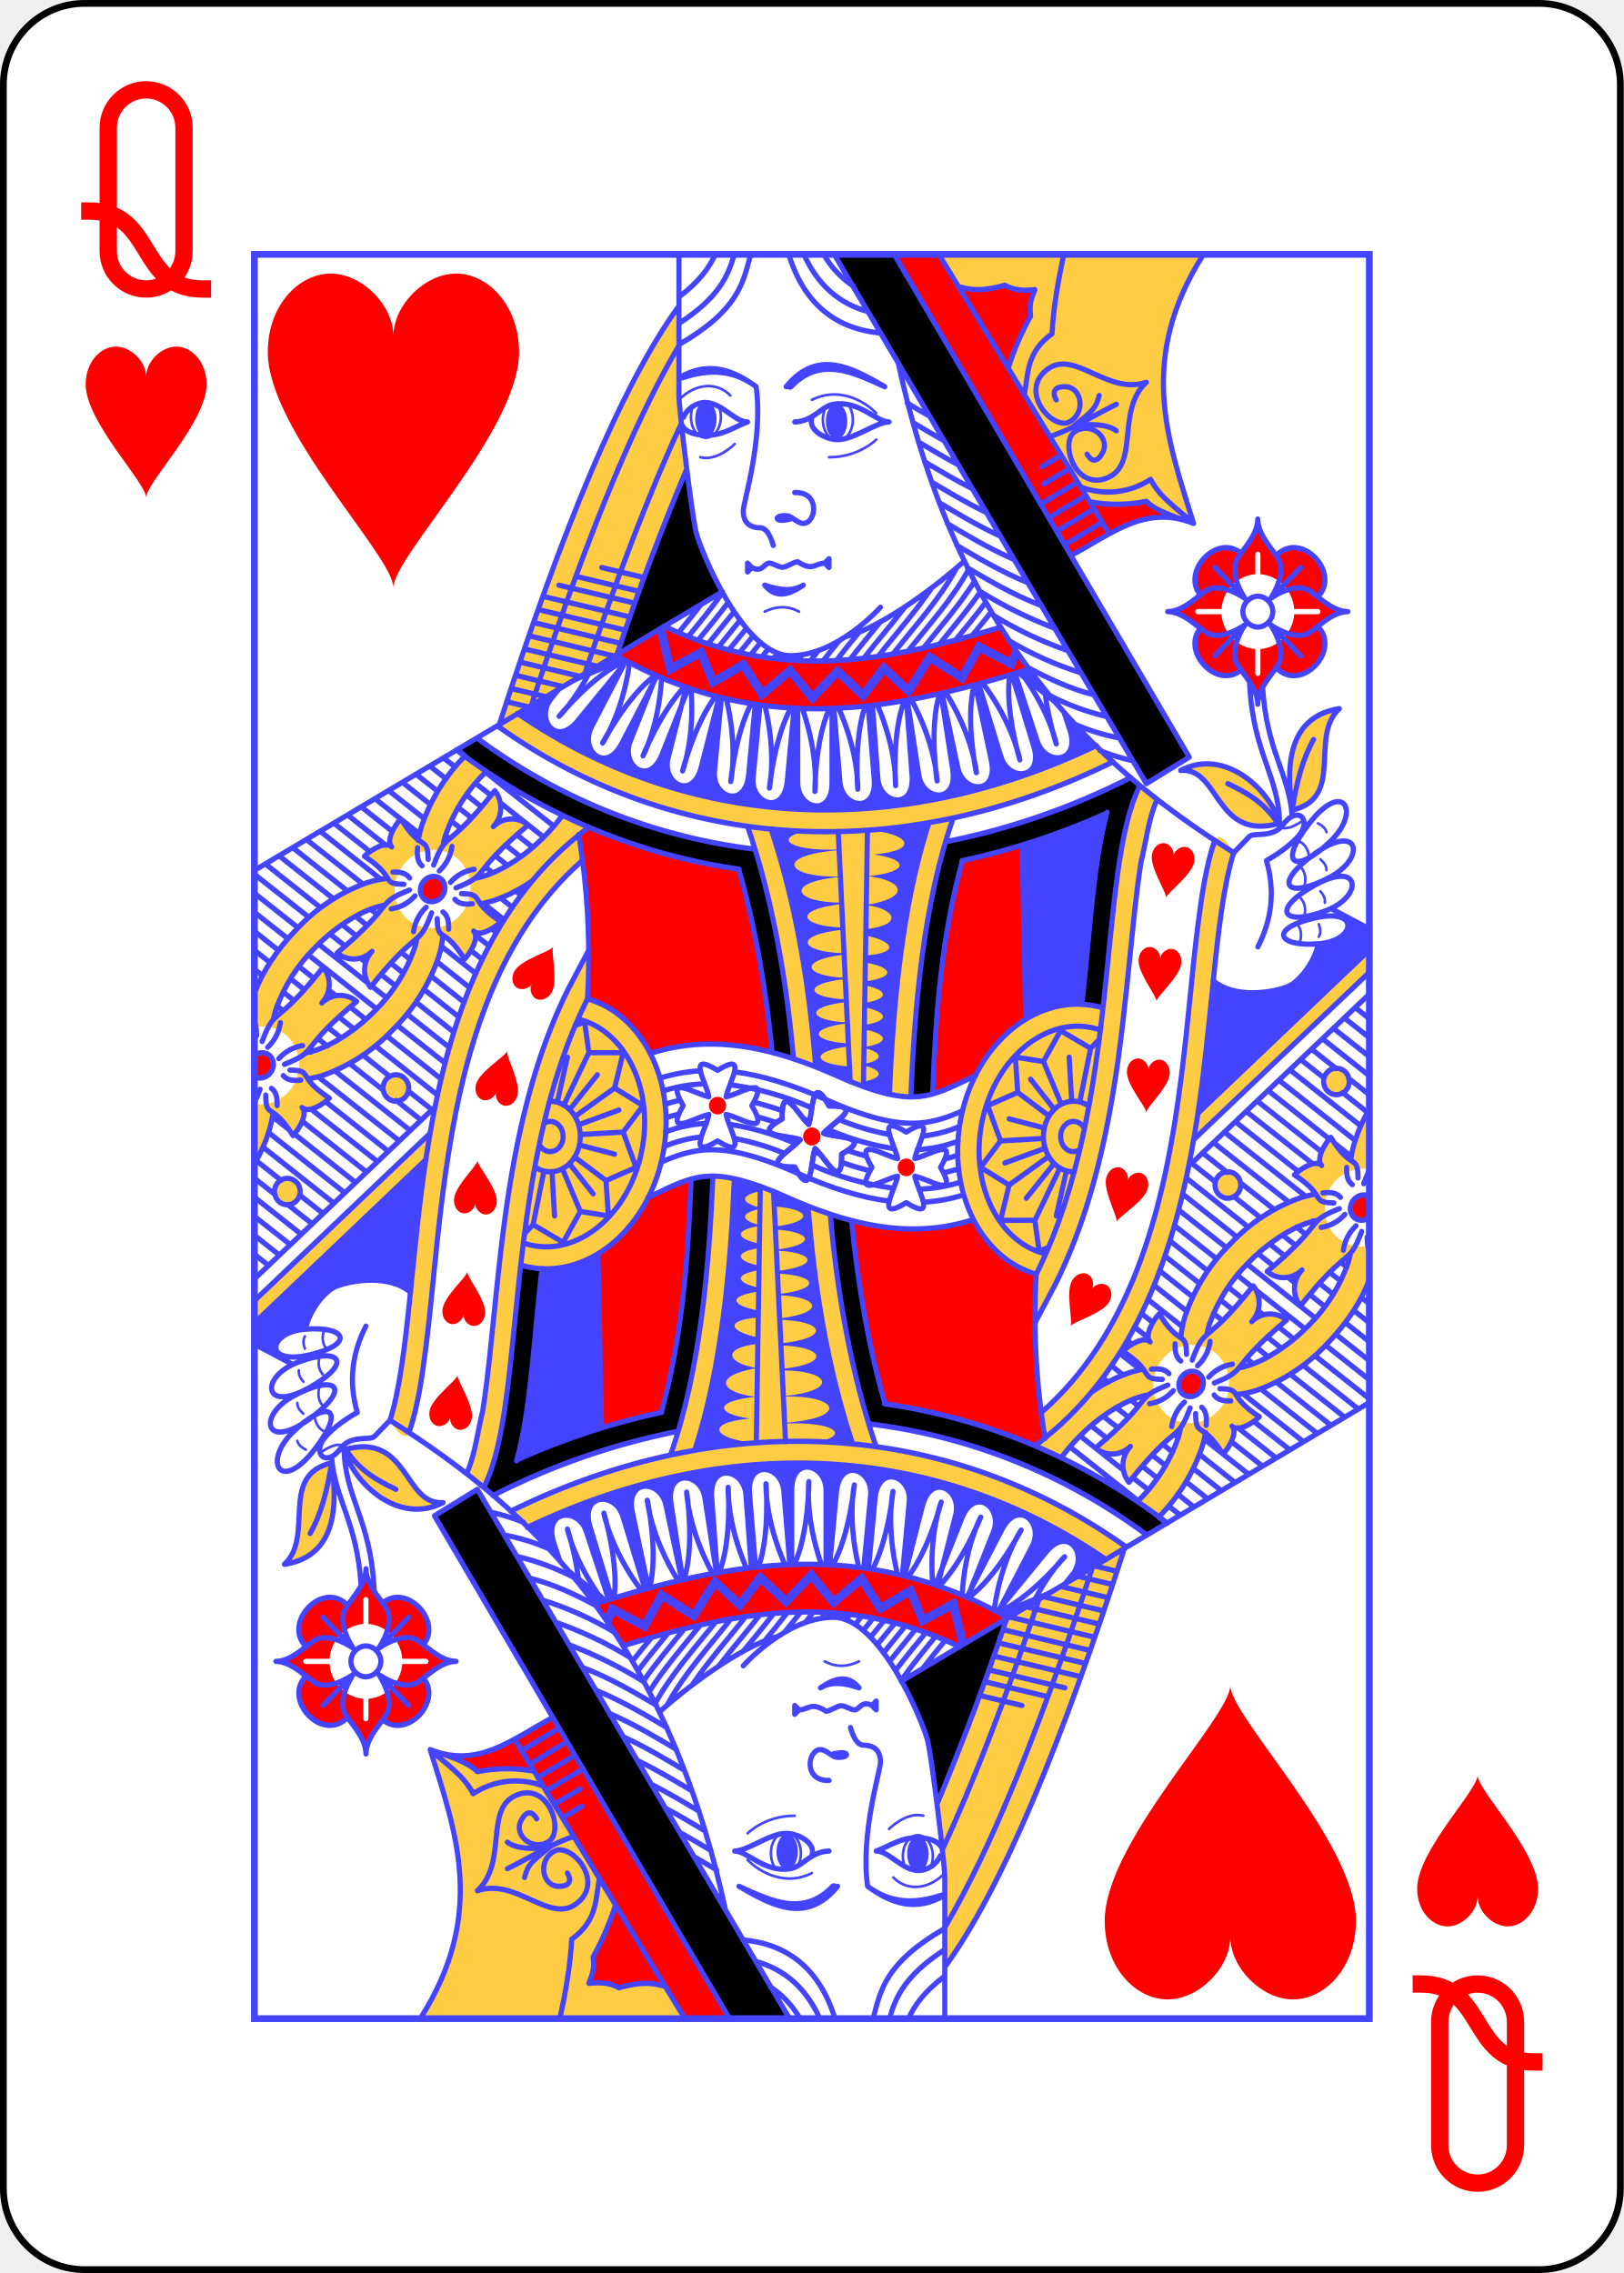
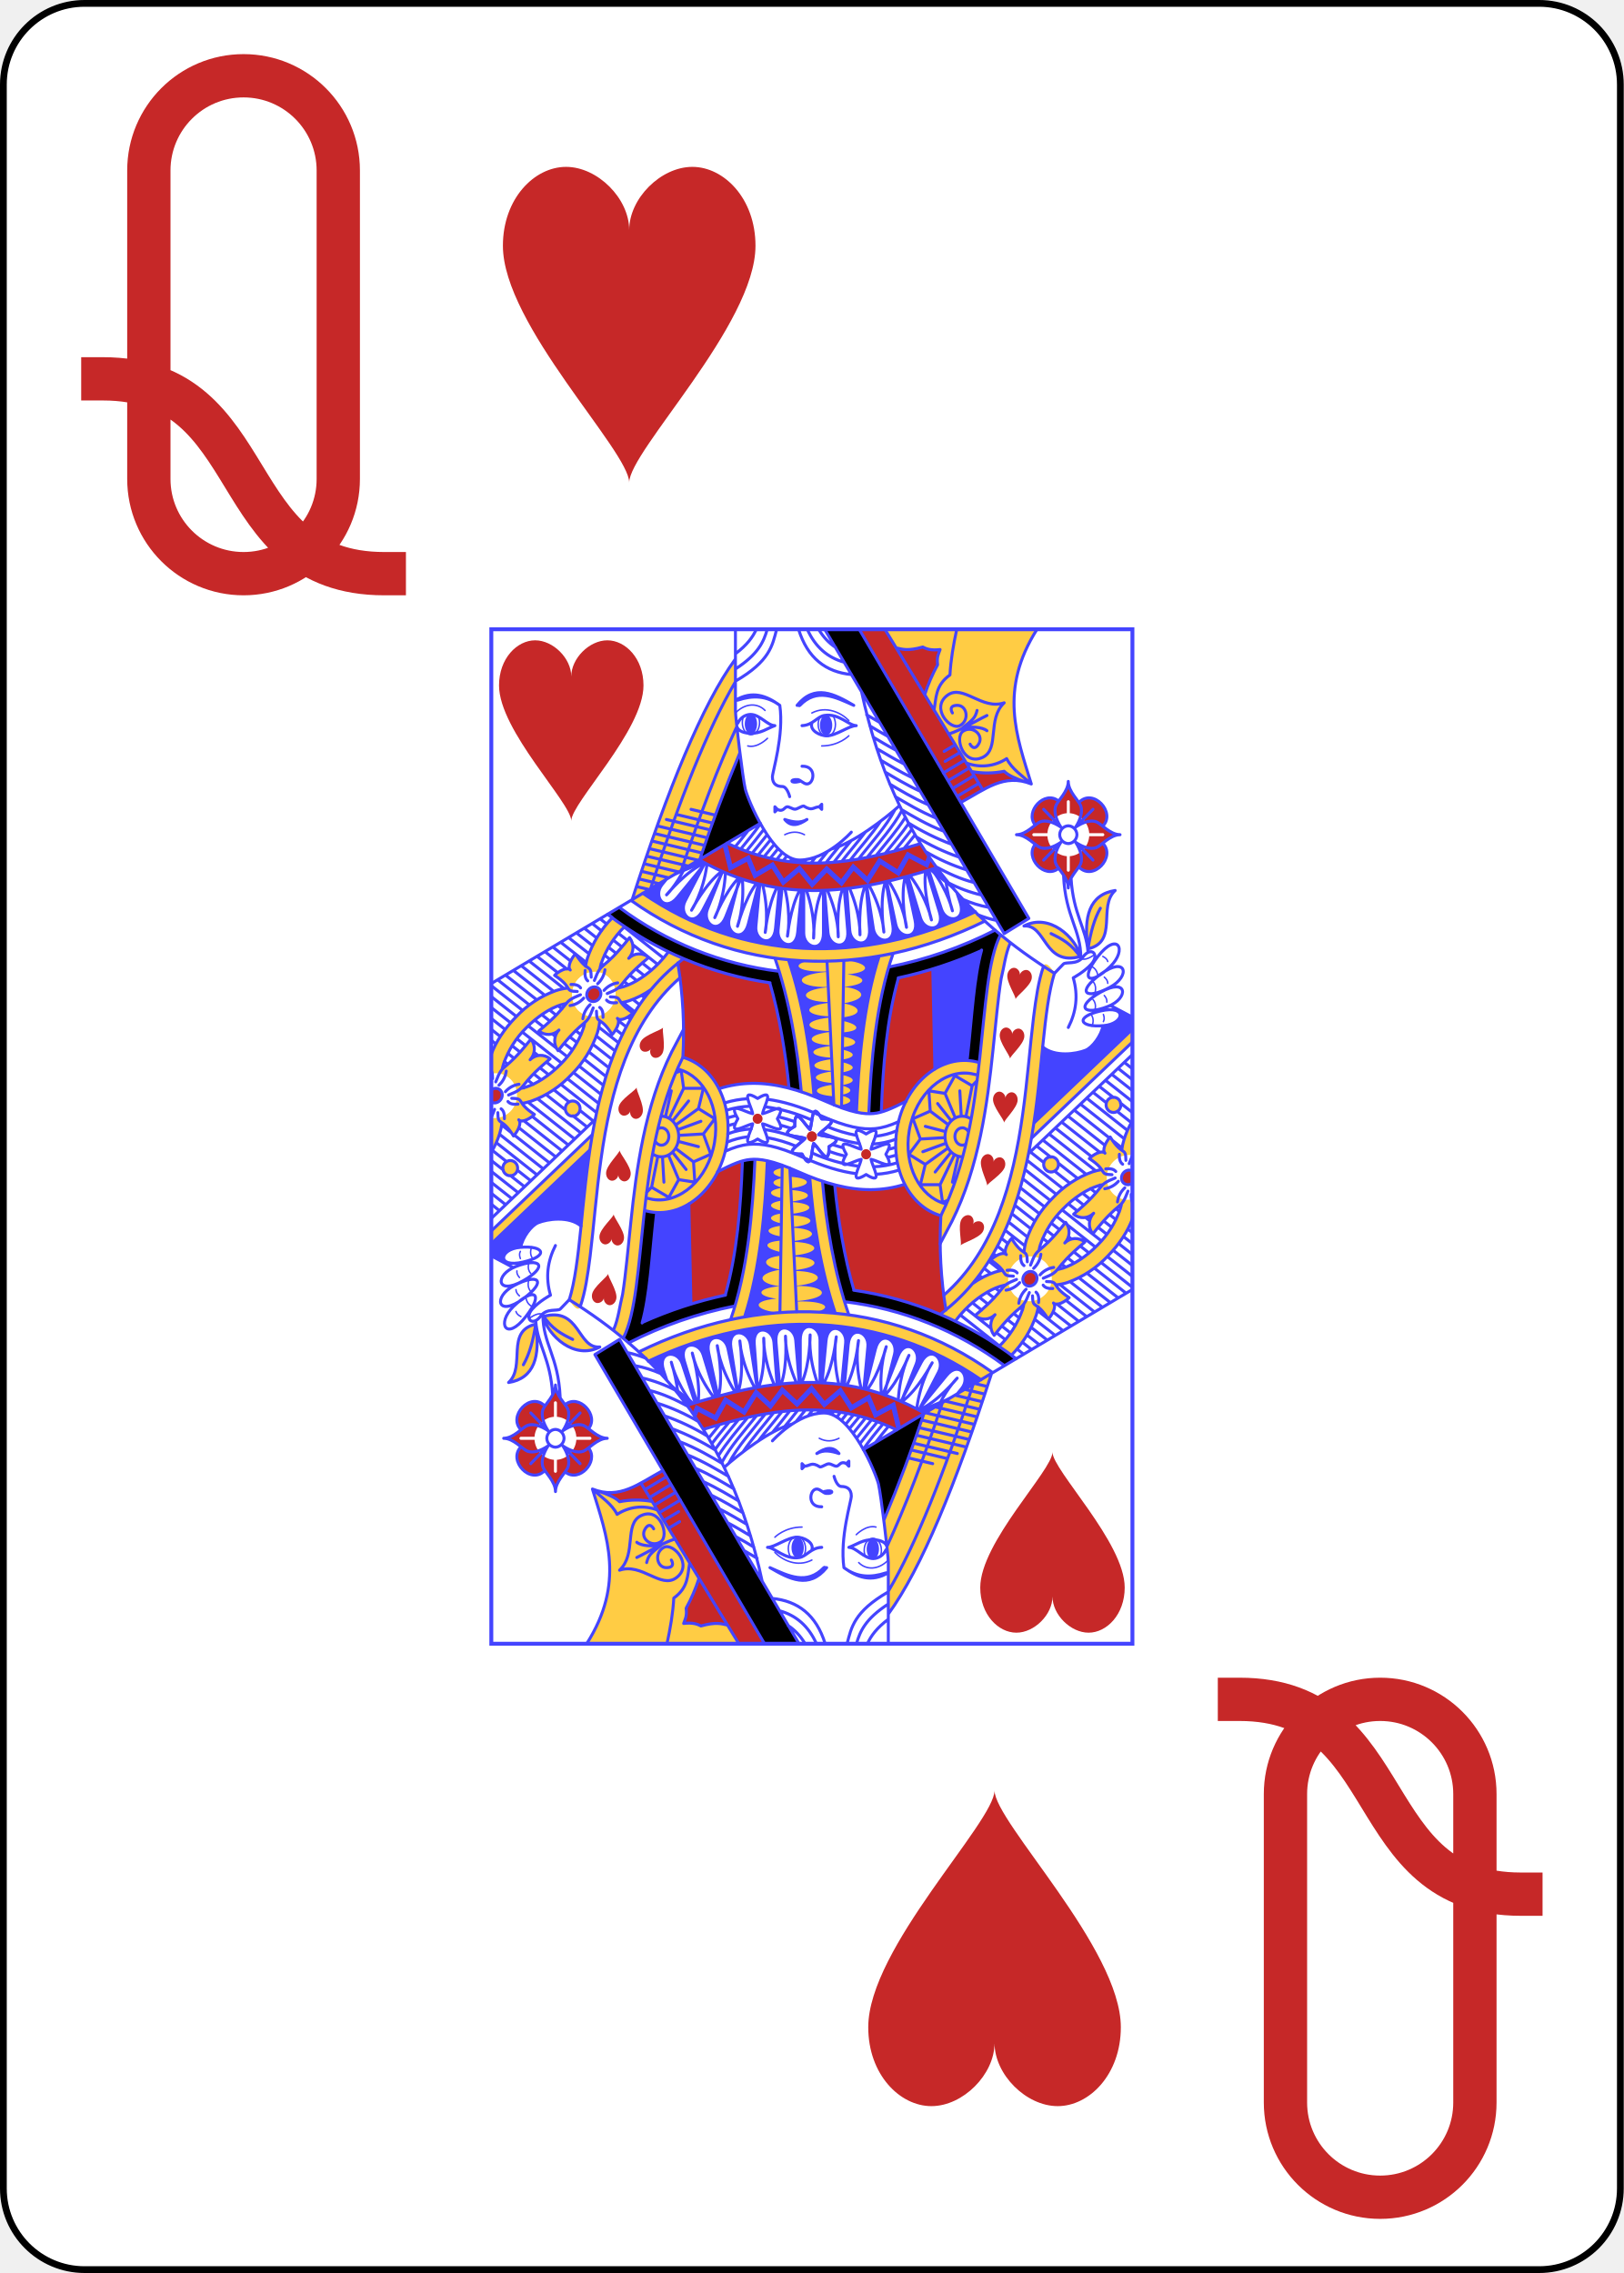
<svg xmlns="http://www.w3.org/2000/svg" xmlns:xlink="http://www.w3.org/1999/xlink" width="240" height="336" class="card" preserveAspectRatio="none" viewBox="-120 -168 240 336">
  <defs>
    <path id="i" d="M-82.4-130.4H82.4v260.8H-82.4z" />
  </defs>
  <symbol id="h" preserveAspectRatio="xMinYMid" viewBox="-500 -500 1000 1000">
-     <path fill="none" stroke="red" stroke-linecap="square" stroke-miterlimit="1.5" stroke-width="80" d="M-260 100c300 0 220 360 520 360M-175 0v-285a175 175 0 0 1 350 0v570a175 175 0 0 1-350 0Z" />
+     <path fill="none" stroke="#c62828" stroke-linecap="square" stroke-miterlimit="1.5" stroke-width="80" d="M-260 100c300 0 220 360 520 360M-175 0v-285a175 175 0 0 1 350 0v570a175 175 0 0 1-350 0Z" />
  </symbol>
  <symbol id="a" preserveAspectRatio="xMinYMid" viewBox="-600 -600 1200 1200">
-     <path fill="red" d="M0-300c0-100 100-200 200-200s200 100 200 250C400 0 0 400 0 500 0 400-400 0-400-250c0-150 100-250 200-250S0-400 0-300" />
+     <path fill="#c62828" d="M0-300c0-100 100-200 200-200s200 100 200 250C400 0 0 400 0 500 0 400-400 0-400-250c0-150 100-250 200-250S0-400 0-300" />
  </symbol>
  <symbol id="b" preserveAspectRatio="none" viewBox="0 0 1300 2000">
    <path fill="#FC4" d="m798.1 0 198 317c30.5-16.1 60.7-26.9 98.9-12-29.8-93.7-66.3-185.7 11.7-305ZM495 59c-67 89-137.2 256.3-209.2 473.6l15.6-9-18 10.9a666 666 0 0 0 291.5 113.7c29.4 82.5 45.9 177.7 53.1 263.5a545 545 0 0 1 51.5 19.5c42.5 18.4 67.7 23.5 85.8 23.8 4.5-101.7 14.7-219.6 49.4-315.8h-2.1a819 819 0 0 0 188.6-64l-19.5-18.5C751 664.3 506.4 653.8 307 520.4l116.4-67.3A2623 2623 0 0 1 504 243.9c-4.6-36.9-9-75.9-9-83.9Zm770 456c-52.3 8-64.7 51.6-55 115 62-13.8 19.4-83.2 55-115M245.5 568.7a207 207 0 0 0-50.7 79.8q-2.5 8-3.9 15.5a95 95 0 0 1-20.2-24.1c-7 7-17.6 24.7-10.6 31.8-7-7.1-24.7 3.5-31.8 10.6 19 12 23.7 19.8 27 24.9q-12 1.3-24.5 5.2A208 208 0 0 0 49.3 765c-23 23-39.8 48.2-49.3 72.6v38.6a43 43 0 0 1 39.7 11.5 44.7 44.7 0 0 1-.9 62.7A46 46 0 0 1 0 963.2v67.8q11.1-18.5 16.8-36.6 3.2-10 5-20.7c5.1 2.8 12.5 8.4 23.2 25.3 7-7.1 17.7-24.8 10.6-31.9 7 7.1 24.7-3.5 31.8-10.6a78 78 0 0 1-24.8-21.8 114 114 0 0 0 18.2-4.3 208 208 0 0 0 81.6-52.4 208 208 0 0 0 52.4-81.6 112 112 0 0 0 5-24.5c4.8 3 12.7 7.3 25.2 27 7-7 17.7-24.7 10.6-31.8 7 7.1 24.7-3.5 31.8-10.6a87 87 0 0 1-24-20.3q7.7-1.2 15.4-3.7 22.6-7.3 45.4-22.5C168.8 891.2 199.8 1192.7 158 1322.2c0 0 17.1 27.8 22.3 13.2 10-28.3 15.2-62 20-99.7 7.4-57.2 12.3-123.8 22.3-192.2 19.1-132.1 56.7-268.7 159.9-356.4l-3.8-29.2 11-8.6-30.4-13.6a220 220 0 0 1-20.1 23.1c-23 23-48.8 38.8-70.3 45.6-3.5 1-6.8 2-9.8 2 9.7-9.2 12.9-21 60.1-59.5a30.5 30.5 0 0 0-40.6 1.8 30.5 30.5 0 0 0 1.7-40.7c-39.7 48.8-51 50.6-59.9 61.5q.4-4.8 2.5-11.2a184 184 0 0 1 47.5-72.1zm866 8.8a67 67 0 0 0-31.5 7.5c46-3.6 39.7 80.6 115 60-8.1-29.8-43.3-67-83.6-67.5m-79.6 25.9c-25.5 50-30.1 144.1-42.5 250.3h-2a108 108 0 0 0-10.5-2.3c-70.3-11.5-139.2 48-154 132.8-14.1 80.1 25.1 154.1 88.8 171.6l.2-.3-2 56 24.3-44.6c54.8-107.1 71.6-230.6 83-336.7 5.8-53 10.1-101.8 16.6-141.4 5.9-22.7 8.5-47.9 17.9-69zm-822 71.8c10.7 0 21.4 4 29.8 12.4a44.7 44.7 0 0 1-.9 62.7 44.7 44.7 0 0 1-62.8 1 44.7 44.7 0 0 1 1-62.8 46 46 0 0 1 32.9-13.3M151.6 738c-7.2 8.6-16.3 22.2-55.1 53.9a30.5 30.5 0 0 0 40.7-1.8 30.5 30.5 0 0 0-1.8 40.7c31.7-39 45.3-48 54-55.1q-.9 5.3-2.7 10.9a184 184 0 0 1-45.5 70.2c-23 23-48.8 38.8-70.3 45.5q-5.1 1.8-9.9 2.2c8.4-8.8 13.9-21.4 58.2-57.6a30.5 30.5 0 0 0-40.6 1.8 30.5 30.5 0 0 0 1.7-40.7c-37.6 46.2-49.7 50.3-58.2 59.5q1-5.1 2.8-11.2a184 184 0 0 1 45.6-70.2c23-23 48.7-38.8 70.2-45.6q5.7-1.8 10.9-2.5M1300 788.5l-199 184.3-5 30 204-189ZM165 930a15 15 0 0 0-15 15 15 15 0 0 0 15 15 15 15 0 0 0 15-15 15 15 0 0 0-15-15M38.4 1047.4a15 15 0 0 0-15 15 15 15 0 0 0 15 15 15 15 0 0 0 15-15 15 15 0 0 0-15-15" />
  </symbol>
  <symbol id="c" preserveAspectRatio="none" viewBox="0 0 1300 2000">
-     <path fill="red" d="m746 0 206.1 341.3c15.3-7.9 29.4-16.5 44-24.3L798 0Zm129 35c-31 8.3-41.5 4.4-54 1.7l58 92c7-19.4 14.2-38.9 26-58.7-2.1-16.5 2.3-21.8 5-30-17.3 2-27.1-.8-35-5m165 245a180 180 0 0 1-66 .5l23.2 36c26.2-13.8 51.9-23.2 82.6-16.4-15.2-5.7-30.9-11.2-39.8-20.1m130 20c0 14.5-11.3 28-19.6 38.2-28.5-21.3-68.6 21-47.7 47.4-9.8 8.2-23.3 19.4-37.7 19.4 14.3 0 27.7 11 38 18.7-22.6 26 19.2 70.6 47.5 47.3 7.4 10 19.5 24 19.5 39 0-16.2 14.1-31.2 21.5-41.6 29 29.7 76.2-20.1 48.3-46.7 9.8-7.5 22.2-16.7 35.2-16.7-12.8 0-25-8.9-34.8-16.6 27.4-26.8-19.7-76.4-48.9-47.1-7.6-10.6-21.3-25.4-21.3-41.3m0 37a3 3 0 0 1 3 3v22.6a43 43 0 0 1 39.4 39.4h27.6a3 3 0 1 1 0 6h-27.6a43 43 0 0 1-39.4 39.4V475a3 3 0 1 1-6 0v-27.6a43 43 0 0 1-39.4-39.4H1100a3 3 0 1 1 0-6h27.6a43 43 0 0 1 39.4-39.4V340a3 3 0 0 1 3-3m-692.2 84.5-56.7 33c169.1 93.3 326.4 62.8 482 15.5a716 716 0 0 1-32.5-46.6l-.4-.8c-135 40-257.9 61.8-392.4-1.1m-87.2 228.1-12.5 8.1A825 825 0 0 1 388.4 844c31.3 8.7 56.6 31 73.1 61.4 15.6-4.1 31.8-7.6 49.3-9.2q9.5-.8 19.1-1 35.2-.2 73.8 9.6c-6.7-67-19.7-143.3-38.7-207.4a736 736 0 0 1-174.4-47.7m504.8 20.2-70.2 17.4c-24 84.3-30.9 172.4-34.7 263.6 13-2.4 28.4-9.2 50.6-20.2v-.6c14.3-27.1 34.6-49 58.2-63zM208.7 705a13.8 15 45 0 0-10.6 4.7 13.8 15 45 0 0-.8 20.3 13.8 15 45 0 0 20.3-.9 13.8 15 45 0 0 .9-20.3 13.8 15 45 0 0-9.8-3.8m1047 36.8 44.3 22.9v-.1zM8.7 905a13.8 15 45 0 0-8.7 3.1v24a13.8 15 45 0 0 17.6-3 13.8 15 45 0 0 .9-20.3 13.8 15 45 0 0-9.8-3.8M540 955a10 10 0 0 0-10 10 10 10 0 0 0 10 10 10 10 0 0 0 10-10 10 10 0 0 0-10-10m110 35a10 10 0 0 0-10 10 10 10 0 0 0 10 10 10 10 0 0 0 10-10 10 10 0 0 0-10-10" />
+     <path fill="#c62828" d="m746 0 206.1 341.3c15.3-7.9 29.4-16.5 44-24.3L798 0Zm129 35c-31 8.3-41.5 4.4-54 1.7l58 92c7-19.4 14.2-38.9 26-58.7-2.1-16.5 2.3-21.8 5-30-17.3 2-27.1-.8-35-5m165 245a180 180 0 0 1-66 .5l23.2 36c26.2-13.8 51.9-23.2 82.6-16.4-15.2-5.7-30.9-11.2-39.8-20.1m130 20c0 14.5-11.3 28-19.6 38.2-28.5-21.3-68.6 21-47.7 47.4-9.8 8.2-23.3 19.4-37.7 19.4 14.3 0 27.7 11 38 18.7-22.6 26 19.2 70.6 47.5 47.3 7.4 10 19.5 24 19.5 39 0-16.2 14.1-31.2 21.5-41.6 29 29.7 76.2-20.1 48.3-46.7 9.8-7.5 22.2-16.7 35.2-16.7-12.8 0-25-8.9-34.8-16.6 27.4-26.8-19.7-76.4-48.9-47.1-7.6-10.6-21.3-25.4-21.3-41.3m0 37a3 3 0 0 1 3 3v22.6a43 43 0 0 1 39.4 39.4h27.6a3 3 0 1 1 0 6h-27.6a43 43 0 0 1-39.4 39.4V475a3 3 0 1 1-6 0v-27.6a43 43 0 0 1-39.4-39.4H1100a3 3 0 1 1 0-6h27.6a43 43 0 0 1 39.4-39.4V340a3 3 0 0 1 3-3m-692.2 84.5-56.7 33c169.1 93.3 326.4 62.8 482 15.5a716 716 0 0 1-32.5-46.6l-.4-.8c-135 40-257.9 61.8-392.4-1.1m-87.2 228.1-12.5 8.1A825 825 0 0 1 388.4 844c31.3 8.7 56.6 31 73.1 61.4 15.6-4.1 31.8-7.6 49.3-9.2q9.5-.8 19.1-1 35.2-.2 73.8 9.6c-6.7-67-19.7-143.3-38.7-207.4a736 736 0 0 1-174.4-47.7m504.8 20.2-70.2 17.4c-24 84.3-30.9 172.4-34.7 263.6 13-2.4 28.4-9.2 50.6-20.2v-.6c14.3-27.1 34.6-49 58.2-63zM208.7 705a13.8 15 45 0 0-10.6 4.7 13.8 15 45 0 0-.8 20.3 13.8 15 45 0 0 20.3-.9 13.8 15 45 0 0 .9-20.3 13.8 15 45 0 0-9.8-3.8m1047 36.8 44.3 22.9v-.1zM8.7 905a13.8 15 45 0 0-8.7 3.1v24a13.8 15 45 0 0 17.6-3 13.8 15 45 0 0 .9-20.3 13.8 15 45 0 0-9.8-3.8M540 955a10 10 0 0 0-10 10 10 10 0 0 0 10 10 10 10 0 0 0 10-10 10 10 0 0 0-10-10m110 35a10 10 0 0 0-10 10 10 10 0 0 0 10 10 10 10 0 0 0 10-10 10 10 0 0 0-10-10" />
  </symbol>
  <symbol id="d" preserveAspectRatio="none" viewBox="0 0 1300 2000">
    <path fill="#44F" d="M526.4 166.7a12.5 20 0 0 0-12.5 20 12.5 20 0 0 0 12.5 20.1 12.5 20 0 0 0 12.5-20 12.5 20 0 0 0-12.5-20.1m152.4 2.5a12.5 20 0 0 0-12.5 20 12.5 20 0 0 0 12.5 20.1 12.5 20 0 0 0 12.5-20 12.5 20 0 0 0-12.5-20.1M478.6 423.9l-9.7 2.5 1.2 4.8 11.6 46.2 36.5-19 14.4 33.7 35.8-20.4L591 506l33-27.2 26.4 31.5 29.8-30.6 30.5 27.6 24-31 29.2 26.3 25.2-39 37.7 23.4 20.2-35.4 38.2 19.3 6.6-15.5-6.7-10-5 11.8-37-18.8-19.9 34.6-37.2-23-24.1 37.4-28.6-25.8-24 31-29.5-26.8-28.8 29.6-25.7-30.6-32 26.4-21.7-32.9-34.2 19.6-14.2-33.4-34.9 18.1-8.4-33.8zm-57.3 30.4-114.5 66.3c199.5 133.2 444.2 143.7 674.1 36a684 684 0 0 1-77.5-86.3l-16.3 4.8 57 44.1 6.7 20c12.7 37.8-28.4 41.1-38 12.7L887 475.2l-3.9 1.1 25.5 81.3c12 38.1-29.2 40.6-38.2 12L845 488.3l31.4-10.1-35.9 9.8 18.7 85.5c8.6 39-32.6 37.9-39 8.6l-18.2-83 33.5-9.9q-17.4 4.5-35 8.4l13.7 86.2c6.2 39.5-34.9 35.9-39.5 6.2l-13.3-84 21.4-4.7q-11.3 2.3-22.5 4.2l6.5 85.2c3 39.9-37.6 33-39.9 3l-6.2-82.5-5.1.5 7 82.9c3.4 39.8-37.3 33.3-39.8 3.4l-7.1-83.4-2.2.1v84c0 40-40 30-40 0v-84.1l-4.2-.2-8 82.5c-3.8 39.8-42.7 26-39.8-3.9l8-82.3-5.5-.7-7.7 79.5c-4 39.8-42.7 26-39.8-3.9l8-83.2-2.6-.6-20.8 79c-10.1 38.8-46.3 19-38.7-10l15.7-59.9-22.7 56c-15.1 37-48.4 12.6-37-15.2l27.2-67-37.2 69.7c-18.8 35.3-49.4 7.7-35.3-18.8l37.8-70.9-53.9 64c-25.7 30.6-49.9-2.8-30.6-25.7l8.6-10.2 77.6-31.2.5-1 1 .4.3.2zM993.8 633q-49.5 22-98.8 36.9l4.7 196.8a119 119 0 0 1 65-16.7l1.2-10c9-79.8 12.5-152.1 28-207m-207.2 11.2q-35.6 6-71.6 8.6c47.2 3.2 63.2 22.5 7 27.5 38.8 5 44.2 19.5-7 24.7 40 4 53.5 23.4-1.5 32.6 34.8 4.9 43.1 22.5-.6 27.4v7.2c32 6.5 40.4 19.5-.5 22.6l-.1 8c30.5 5.1 37.4 16.4-.4 21.4v4.5c25.3 5.1 30.4 14.8-.4 19.8l-.1 5.1c25.8 5.1 31.2 15-.4 20v5c26.3 5 31.8 15-.4 20.1v.8c21 5 24.9 13.5-.4 18.4v1.5c21.5 5.1 25.4 13.6-.4 18.6v5.3q17.6 6.1 30.7 8.8c4-97.4 14-212.7 46.1-308m-184.5 7.1c30 86.9 45.4 181.1 52 269.6q12.2 4.6 25.4 10.4l15 6.4-.9-17c-41-2.6-48-16.7-1-22.7l-.2-3.4c-42-2.4-49.3-16.9-1.1-22.8v-1c-44.1-2-52-17.2-1.2-23.1l-.2-3c-45-2-53-17.3-1.1-23.2v-1.3c-47.5-1.8-56.3-19.8-1.3-26.3l-.1-1.6c-51.2-1.1-61-20.5-1.3-26.7l-.1-2.4c-50-1.4-59.5-20.3-1.3-26.6l-.1-1.6c-56.1-.1-67.6-23-1.5-29.3v-.4c-63.9 1.8-77.9-24.1-1.4-29.8v-.8c-56.5 2.4-77.7-12.6-39.3-20.7q-20.3-.7-40.3-2.7m653.6 90.5 44.3 22.8zm18.6 9.7-2.2-1.2-2.9 2.4c14 7.3 1.9 26.5-28 28.9q-1 0-1.5.2c-2.9 19.4-21 42.8-34.7 48.2-18.5 7.3-62.3 13.9-86.9-7-4.8 46-9.7 97-17.4 149.5L1300 788.2v-23.3q-12.7-6.9-25.7-13.4" />
  </symbol>
  <symbol id="e" preserveAspectRatio="none" viewBox="0 0 1300 2000">
    <path d="m676 0 364 600 50-30L746 0ZM504.2 244c-26.8 60.5-54 131-80.9 209.2l122.2-71A341 341 0 0 1 515 315a1026 1026 0 0 1-10.9-71M259.5 548.3l-24 13.5A723 723 0 0 0 565 697.3c19 64 32 140.4 38.5 207.4q11.6 3 24.6 7a1132 1132 0 0 0-44.4-237.5 690 690 0 0 1-324.2-125.9m762.3 44.7A822 822 0 0 1 806 665.4c-27.7 90.5-36.6 196.9-41 289.7q5 0 10-.4c5-.5 10-1.4 15.5-4 3.8-91.1 10.8-179.2 34.7-263.5A822 822 0 0 0 993.8 633c-15.4 54.9-19 127.2-28 207q-.4 5-1.5 10 6 .4 12.6 1.4l11.5 2c13.4-106.2 18-200.1 43.5-250z" />
  </symbol>
  <symbol id="f" preserveAspectRatio="none" viewBox="0 0 1300 2000">
    <path fill="none" stroke="#44F" stroke-linecap="round" stroke-linejoin="round" stroke-width="6" d="M545.8 382.4 0 698.4M210 967 0 1161.5m911.9-6c99.4-194.1 70.8-455.5 120-552.1M388.5 843.9c63.5 17.8 102.7 91.8 88.7 171.9-14.9 84.8-83.8 144.3-154 132.8q-5.4-.9-10.5-2.2m597.3 65.2 24.2-44.7c54.8-107.1 71.6-230.6 83-336.7 5.8-53 10.1-101.8 16.6-141.4 5.9-22.7 8.5-47.9 17.9-69m67.8 45.3c-10 28.2-15 61.7-19.9 99.2-7.3 57.2-12.2 123.8-22.2 192.2-19.1 132.1-56.7 268.7-159.9 356.4M378.1 657.7A822 822 0 0 1 388.4 844M158 1322.2c46.1-143 3.6-495.2 220.7-664.3l11-8.6m866 92.5 44.4 22.9M750.7 123c68.4 306.5 222 452.1 391 555.1M283.4 534.6c211 146.2 474 157.4 717.8 40.6m-741.7-26.9a691 691 0 0 0 324.3 126m222-8.4a842 842 0 0 0 216-72.9m-40-36.2c-230.8 107.5-475.5 97-675-36.5M1101 972.8l199-184.3M895.2 670l4.2 196.8M825 687.4a859 859 0 0 0 168.4-53.7m-758-72A717 717 0 0 0 565.2 697m429-64.6c-15.8 55.6-19.4 128-28.3 207.8l-1.2 9.9M714.8 652.8l-4.7 290.8M680.7 654l14 284m120-298.7c-34.7 96.2-45 214-49.3 315.8M575 648.3c29.4 82.4 45.9 177.7 53.6 263.7m162.3 37.6c3.5-90 10.5-178 34.7-262.5m-39-43c-32 95.3-42 210.6-46.2 308m-86-31.1c-6.8-88.6-22.2-182.8-52-269.7m-37.5 46.5c19.2 63.6 32.2 140 38.8 206.9M676 0l364 600 50-30L746 0m206.3 341.3c48.6-25.4 87.1-58 142.7-36.3-29.7-93.6-66.3-185.7 11.6-305m-110 316.6L798 0m190.4 303.8-43.7 25.5m34.4-41L936 313.7m33.5-40.4-43.1 25.2m33.4-40.4-43.3 25.3m34-40.6-30.3 17.6m20.5-32.8-22.5 13.1M1040 145c-45 15-83.6-37.4-115-15-35 25 5.6 69.7 25 60 20-10 15-40-5-40s-10 15-10 15m105-20c-35.2 31.8-8.6 91.2-43.6 107.5-39 18-57.9-39.3-40-51.4 18.6-12.4 42.3 6.7 32.4 24-9.8 17.5-18 1.4-18 1.4m-43.4-20c26.7-8.2 51.7-24.3 77.6-36.5m-50 25c22.6-17.7 26-20.2 30-35m-30 35c17.8-3.5 40-2.7 50 5m-41.8 63.6a92 92 0 0 0 81.8-8.6c10.2 20.3 32 34 50 50m-121-24.5a180 180 0 0 0 66-.5c9 8.9 24.6 14.4 40 20M821 36.7c12.5 2.7 23 6.6 54-1.7 7.9 4.2 17.7 7 35 5-2.7 8.2-7.1 13.5-5 30a325 325 0 0 0-26 58.7m18.7 30.7c4.7-23.8 2-48.2 32.3-69.4 1.6-29.3 7-59.5 13.8-90M421.1 454.3c169.1 93.5 326.4 63 482.2 15.8m-33-47.5c-135 40-258 61.8-392.7-1.2m664.2 257L1160 660c5-5 27.8 2.1 39.4-13.5 16.8-22.6 34.8-5.7 17.5 13.3-14.3 15.7-36.9 27.4-36.9 27.4 10.5 34.9 6 67.3-10 97.8m60-140c40-50 60.5-13.6 25 20-39.9 37.7-63.6 28.3-25-20m5.5 35c52.2-37.1 61.9 3.5 18.6 26-48.7 25.4-69 9.9-18.6-26m.2 35.4c54.3-29.7 58.2 11.9 14.3 28.4-49.4 18.6-66.7.4-14.3-28.4m-.4 37.1c55-12.6 48.8 25.7 6 29-48.2 4-59.2-16.8-6-29m4.9 29.4c-3.4 19.3-21.5 42.7-35.2 48.1-18.5 7.3-62.3 13.9-87-6.6M586.6 977.7q10.5 2.8 21.7 6.4m-128.5-5.3q7.6-2.5 15.4-4.3m346-44c-31 15.4-48.7 22.6-66.2 24.2-18.4 1.7-44.4-1.3-95.5-23.4-56.2-24.4-104.6-36.5-149.6-36.1a234 234 0 0 0-68 10.5m34.7 53.1q-9.2 2-18 4.6m136.7 7.3q-17.3-5.9-33-9.5m65 21.5-7.3-2.9m106 34a309 309 0 0 1-77.5-22m152 13.5a162 162 0 0 1-47.5 9.6m-248.5-74.6a190 190 0 0 0-48 8m173.3 19.3a351 351 0 0 0-94.7-26.2M740 997.7a296 296 0 0 1-58-16.8m140.1 7.8a155 155 0 0 1-43 10.8m-259-74a203 203 0 0 0-46.8 8.2M825.5 971c-17.4 7.5-32.1 12-47.7 13.5-24.9 2.2-56.5-2.6-110.2-25.8-41-17.7-76-28.1-108-32m362.8 206.7q-2-.9-4.1-1.5c-48.8-13.6-83-73.8-70.9-143.5 13-73.8 71.3-121.3 125.4-112.4q4.1.6 8 1.7 3 .7 5.6 1M955 1040c-19.3 0-35-18-35-40s15.7-40 35-40q10 0 18 5.7m-10.5 49.1a14 14 0 0 1-7.5 2.3c-8.3 0-15-7.6-15-17.1s6.7-17.1 15-17.1c5.3 0 9.9 3 12.6 7.7m-26.8-27.2L920 915l-32.7-5 2.7 40-35 15 15 40-23.2 30 33.2 20-10 40h40l5 35m5-215 20-35 35 20-12.6 60.7M975 900l10.3-10.3M910 1095l29.3-59.5M880 1055l46.2-32.4M870 1005l50.1-2.8M890 950l36.3 26.5M905 935l27.7 34.2M950 910l2.9 49.5M880 980l41.2 10.4M875 1030l46.9-16.7M900 1070l32.5-39.5M915 1130l11.1-4.4m8.9-35.6 11.8-51M217.6 729.2a13.8 15 45 0 1-20.3 1 13.8 15 45 0 1 .8-20.4 13.8 15 45 0 1 20.4-.9 13.8 15 45 0 1-1 20.3m2.3 16.3c4.3 3 7.2 8.2 6.7 19.5m7.2-33.9c3.4 4 9 6.4 20.5 5.1M181 707c-3-4.2-8.2-7.2-19.5-6.7m34-7.2c-4-3.3-6.5-9-5.2-20.5m10 67.5a46 46 0 0 0-14.7 27.7m1.7-40.6a46 46 0 0 1-27.7 14.7m69-30a46 46 0 0 1 27.7-14.8m-40.7 1.8a46 46 0 0 0 14.8-27.7M213.2 753c.4 28 7 7 31.8 46 7-7.1 17.7-24.8 10.6-31.9 7 7.1 24.7-3.5 31.8-10.6-38.9-24.7-18-31.3-46-31.8m-67.1-10.6c-28-.5-7-7-46-31.8 7-7 24.8-17.7 31.8-10.6-7-7.1 3.6-24.8 10.6-31.8 24.8 38.8 31.4 18 31.9 46m4 60.6c-15.7 41.1-14 14.2-71.2 84.3a30.5 30.5 0 0 1 1.8-40.7 30.5 30.5 0 0 1-40.7 1.8c70.1-57.2 43.2-55.5 84.3-71.3m54.2-2.4c41-15.8 14.1-14.1 84.2-71.3a30.5 30.5 0 0 0-40.6 1.8 30.5 30.5 0 0 0 1.7-40.7c-57.1 70.2-55.4 43.2-71.3 84.3M0 908.1a13.8 15 45 0 1 18.5.7 13.8 15 45 0 1-1 20.3 13.8 15 45 0 1-17.5 3m19.8 13.3c4.3 3 7.2 8.2 6.7 19.5m7.2-33.9c3.4 4 9 6.4 20.5 5.1m-54 4-.2.1m28.5-28.5A46 46 0 0 1 56.2 897m-40.7 1.8A46 46 0 0 0 30.3 871m-17.1 82c.4 28 7 7 31.8 46 7-7.1 17.7-24.8 10.6-31.9 7 7.1 24.7-3.5 31.8-10.6-38.9-24.7-18-31.3-46-31.8M0 870.7c1.7 2.4 2.4 6.4 2.6 15.1m4 60.7a155 155 0 0 1-6.5 15.2M35 918.2c41-15.8 14.1-14.1 84.2-71.3a30.5 30.5 0 0 0-40.6 1.8 30.5 30.5 0 0 0 1.7-40.7C23.2 878.2 25 851.2 9 892.3m13-24.7q1-5.3 3-11.3a184 184 0 0 1 45.5-70.2c23-23 48.7-38.8 70.2-45.6q5.7-1.7 10.7-2.7m38 38.1q-.9 5-2.7 10.7a184 184 0 0 1-45.5 70.2c-23 23-48.8 38.8-70.3 45.6q-5.1 1.6-9.8 2.5m1.7 29.8q9-1.5 18-4.3a208 208 0 0 0 81.6-52.4 208 208 0 0 0 52.4-81.6q4-12.2 5-24.3m-64.3-64.7q-12.2 1-24.6 5A208 208 0 0 0 49.3 765c-23 23-39.9 48.2-49.3 72.7m263.4-101.3q7.7-1.5 15.4-3.8a179 179 0 0 0 45.6-22.7m-79-141.1a207 207 0 0 0-50.6 79.8q-2.5 8-3.9 15.8M220 670q.9-5.4 3-11.7a184 184 0 0 1 47.4-72.1m89 49.5a220 220 0 0 1-20.2 23.1c-23 23-48.8 38.8-70.3 45.6q-5.2 1.6-10 2.6M.2 1030.8q11-18.4 16.7-36.4 3.3-10.1 4.6-20.2m31.5 92.3 27.2 20.9m-78-60 29 22.3m7.5 27.3 28.8 22.1M0 1047.3l24.3 18.7M0 1068.8l54.6 42M0 1090.5l42 32.2M0 1112l29.2 22.5m-29.2-1 15 11.6m1.5-149.6 89 68.4M10 1012l82.8 63.7M74.4 932.3 169 1005m-85.8-44.4 73 56.2m-90-47.7 77.4 59.4M56 982.8l74.8 57.5M47 997.4l71 54.7m-97-74.8 19.7 15.2M178 861.2l49.3 37.9m-91-70 17.7 13.6m-78.7-60.5 56.4 43.3M0 724.2l50.7 39m116 110.8 55.7 42.8M62.9 794.1l79.7 61.3M0 745.8l38.8 29.8m115.4 110.3 63.6 49m-106-81.6 18.1 14m-43.3-33.4 8.3 6.4m-43-33 17.7 13.6M0 767.3 28 789m113 108.2 72.6 55.9m-115-88.5L116 878m-74-57 16.4 12.7M0 788.8l18.2 14m161.2 145.6 27.7 21.3m-80.4-61.9L158 932m-72-55.5q7.6 6 15.3 11.8m-67.8-52.1 12.8 9.8M0 810.4l9.2 7m156.3 141.8 29 22.3m-83.2-64 37.3 28.7M74.1 889l10.9 8.4M26.3 852l7.1 5.5m60.2 67.9 88.1 67.7M63 902l3 2.3m151.9-120 40.3 31m-197.5-152 66 50.7m86.6 88.2 37.8 29.2m-67-51.6 3.9 3m-52.6-40.5 8 6.1m-98.6-75.8 63.7 49m97.7 96.7 38.4 29.6M171 791.2l10.8 8.2m-63.6-48.9 13.3 10.3m-102.7-79 63.5 48.8m105.4 102.6 40.7 31.3m-79.4-61 14.5 11.1m-71.3-54.9 16.8 13M12.8 691l64.3 49.5m111.4 107.2 44 34m-84.8-65.4 16.7 12.8m-40.7-31.3 6.1 4.8M88 770.4l18 13.8M0 702.7l63.5 48.8m213 13 5.7 4.5M108.7 635.5l44.5 34.3m105.3 102.5 15.3 11.7M92.7 644.8l42 32.2m117.8 112.2 13.3 10.2M76.8 654l70.5 54.3m133.2-26.8 14.7 11.3m-65.8-50.6 11.4 8.8m-68.2-52.5 32.5 25m99.5 98 6.3 5m-41.6-32 8.6 6.6m-55.3-42.5 5 3.7m-71-54.5 41.5 31.9m89.4 90.3 13.4 10.3M140.6 617l51.9 39.9m74.3 78.7 24.5 18.8M124.6 626.3l36.2 27.8m125.8-32.5 50.6 39m-79.3-61 18 13.7m-55.4-42.5L234 581m71.8 76.8 18.8 14.5m-77.4-59.6 17.6 13.6M204.5 580l19 14.6m69.3 74.9 17.5 13.4m-72.8-56 15.7 12m-64.7-49.6 25.2 19.3m56.1-21.4 79.3 61m-112.6-86.7 8.9 6.9m388.1-53.8v84.3c0 30 40 40 40 0v-84.3m-34.6.2c19.6 54.5 14.6 94 14.6 94m17-94c-17 35.9-17 94-17 94m22.2-94.3 7 83.6c2.6 29.9 43.3 36.4 40-3.4l-7.1-83m-34.4 2.6c24 52.4 22.3 92 22.3 92m8.7-94.3c-13.5 37.2-8.7 94.3-8.7 94.3m17.1-95.2 6.3 82.7c2.3 30 43 36.9 39.9-3l-6.5-85.3m-34 5.1c23.2 52.4 21.3 91.7 21.3 91.7m10.3-96.5c-14.8 37-10.3 96.5-10.3 96.5m13.8-96.1 13.3 84c4.6 29.6 45.7 33.2 39.5-6.3l-13.7-86.4m-34.2 7.9c28.4 51.2 29.7 91.5 29.7 91.5m3.1-99.2c-12.8 38-3.1 99.2-3.1 99.2m6-97.8 18.2 83c6.4 29.4 47.6 30.6 39-8.5L840.5 488m-33.6 10c31.3 49.4 35 89.6 35 89.6m-2.6-99.6c-10.8 38.7 2.5 99.6 2.5 99.6m3.2-99.3 25.4 81.1c9 28.7 50.2 26.2 38.2-12L883.1 476m-33.3 10.8c35.5 46.5 42.7 86.2 42.7 86.2m-11.8-96.4c-6 39.4 11.8 96.4 11.8 96.4m.6-99.9C927.3 517.5 935 555 935 555m-48.1-80 26 77c9.5 28.3 50.6 25 37.9-12.9l-6.8-19.9m-22.6-25.9A334 334 0 0 0 935 555m-345.5-44.2-8 82.3c-2.9 29.9 36 43.7 39.8 3.9l8-82.7m-34-2.7c13.7 55.3 5.2 93.4 5.2 93.4m25.2-91c-19.7 34.3-25.2 91-25.2 91m-56-102.5-8 83.2c-3 29.9 35.9 43.7 39.8 3.9L584 510m-33.8-6.2c13.8 55.5 5.2 93.8 5.2 93.8m23.9-88.4c-18.6 34.5-23.9 88.4-23.9 88.4m-52-106.9-21 80.1c-7.6 29 28.6 48.9 38.7 10.2l20.8-79.2m-32.8-9.2c4.6 56.7-9.9 93-9.9 93m38.7-84.8c-24.5 30.8-38.7 84.8-38.7 84.8m-30.6-108.1-30.3 74.3c-11.3 27.8 22 52.2 37 15.1l30.7-75.3M474.8 480c-3.2 55.4-21.7 88.5-21.7 88.5m48.8-78.5c-28 27.5-48.8 78.5-48.8 78.5m-20-107.9-40 75c-14.1 26.5 16.5 54.1 35.3 18.8l41-76.7M437.5 463c-8.2 58-31.5 90.8-31.5 90.8m61.8-76.8C435 499.8 406 553.9 406 553.9m-51-61-8.6 10.2c-19.3 23 4.9 56.3 30.6 25.7l57-67.7m-42.5 11c-17.7 34.3-36.2 51.5-36.2 51.5m78-63c-37.4 14.8-78 63-78 63m-69.5 8.7c72-217 142-384.2 209-473.5M323 511c58.6-174.4 116-315.1 171.4-406.6M385 475.9c38.3-111.1 76-207.3 112.9-284.3m-75 261.6A2990 2990 0 0 1 504 243.5M294.4 507.2l25.7 5.9m-20.6-20.9 40.5 9.3m-35.4-24.3L360 490m-50.3-27.8 70.2 16.2m-65-31.1 85 19.6m-79.6-34.5 99.5 23m-94.1-38L427.2 441m-96.1-38.3L432.6 426m-96-38.3L437.8 411M355 375l88.6 20.4M375 365l73.5 17M405 355l49.4 11.4M495 0v160c0 15 15 135 20 155s55 140 110 140 105-55 105-55m88.7-44.6c-18.7 34.5-48.7 66-74.2 97.6m14.5-53.8c-15.6 19.9-32.9 39.1-48.3 58.4m78.9-79.4c-18.5 26.8-41.9 52-62.2 77.4m-22.2-27.4q-13.8 16-26.5 32m11-27c43.8-10.8 110.2-61 137.7-85.2m5.3 9.2c-18.1 32.6-46 62.6-70.6 92.5m77.6-79.2c-16.9 26.2-39.2 51-59.6 75.6m66.2-63.3c-14.4 20.3-31.6 39.8-47.7 59.2m54.3-47.8c-11.2 14.6-23.5 28.9-35.4 43m41.8-32q-11 13.5-22.3 26.7m-107.2-15.2c-12 14.3-24.2 28.4-35.3 42.6m-36.7-10.4-9.6 12m34-23.2a881 881 0 0 0-19 23m-53-8.5-4.8 5.9m17.6-3.2-3.7 4.5m19.6-5.7-5.3 6.6m-51.9-28-15.9 19m24.4-11.3q-6 7-11.6 14.1m21-7.4-7.7 9.5M559.4 405q-15.2 18.4-30.5 36.6m37.6-27L541 445.2m32.9-21.3L553 448.5m-32.7-51q-12.5 15.8-25.8 31.3m51.3-45.4c-12.2 17.1-26.3 33.6-40.1 50m46.9-38.9c-11.3 14.6-23.5 28.9-35.4 43m434.5-96.4h1M819 329.9c20.9 12 50.8 29.6 82.5 42.2M808 305.2c19.4 11.2 47.3 27.8 77.6 40.6m-87.2-64.4c17.8 10.3 43.3 25.5 71.3 38m-80.1-61.3c16.2 9.3 38.7 22.7 63.7 34.5m-71.8-57.4c14.5 8.2 33.8 19.7 55.4 30.4m-62.7-53c12.5 7.2 28.5 16.7 46.4 25.9m-53-48c10.1 5.9 22.4 13.1 36.1 20.4M761 168.5q11.6 6.8 26.1 14.9m44.1 171.8c22.3 12.8 53.5 30.9 86.2 42.9m-72.2-16.6a508 508 0 0 0 87.8 42.3m-71.4-14.6a449 449 0 0 0 86.8 40m-68.8-11.5a396 396 0 0 0 84 36.6m-62.5-6.4c23.6 12.5 50.8 25 77.6 31.3m-51.8.7a289 289 0 0 0 66.8 24m-37.7 8.5a239 239 0 0 0 52.5 15.8m-22.3 14.5q19 7.4 38 11.3m202.5-143.6c10-3.7 28.2-25.4 48.2-25.4-20 0-38.3-21.7-48.2-25.4-11-4.1-26.8.4-41.8 10.4 10-15 14.5-30.9 10.4-41.8-3.7-10-25.4-28.2-25.4-48.2 0 20-21.7 38.3-25.4 48.2-4.1 11 .4 26.8 10.4 41.8-15-10-30.9-14.5-41.8-10.4-10 3.7-28.2 25.4-48.2 25.4 20 0 38.3 21.7 48.2 25.4 11 4.1 26.8-.4 41.8-10.4-10 15-14.5 30.9-10.4 41.8 3.7 10 25.4 28.2 25.4 48.2 0-20 21.7-38.3 25.4-48.2 4.1-11-.4-26.8-10.4-41.8 15 10 30.9 14.5 41.8 10.4m-124.5-45.3c-20.5-26 19.6-68.2 47.6-46.8m90 49.9c27.7-26.6-19.4-76.2-48.4-46.7m-88.2 82.2c-23 26 19 70.6 47.4 47.4m89.1-49.4c28 26.6-19.3 76.4-48.4 46.8M1155 390l-35-35m65 35 35-35m-65 65-35 35m65-35 35 35m-59.6 31.4c3.8 80.8 35.1 104.7 35 162m-19.8-157.7c4.3 71.5 30.5 97.5 34.3 145.3m-14.9 9c-10.2-37.4-63-86.3-115-60 46-3.6 39.7 80.6 115 60m.4 3.1c-17.5-27.4-38.9-38-60.4-48.1m75 30c-9.7-63.4 2.7-107 55-115-35.6 31.8 7 101.2-55 115m0 0c5-32 12.8-59.3 25-80M623 0c18.2 57 55.4 84.5 107.5 89.3M640.7 0c16.1 35 41.5 56 74.7 64.9M663.9.4q14 22.6 34.4 35.5m-203 66.2C564.8 63 570 31.8 578.6 0M495 78.3c46.2-29 57.5-53.9 64.5-78.3M495 48.3c23.5-17.2 35.3-33 42.4-48.3M605 330s-5-20-15-20-20-4-20-19c0-10 23.7-81.5 15-141-27.2-19.3-56-29.6-90-10 1.7-.4 3.5.2 5.1-.4 29.9-9.6 58.2-9.2 84.9 10.4m35 0c36-42.8 75.4-22.4 115 0-37.6-16.5-75-35-109.5.2-1.1 1.2-4.2-1.4-5.5-.2m10 120c30.4-1 25 35 10 35-6.6 0-13.4-8.2-18.7-8.6C605 295 605 305 625 300m-50 50v10l5-5zm95-5v10l-5-5zm-90 10c12 6.3 14.5-4.8 20-5 5 0 10.7 4.7 15.7 4.7s12.8-6.2 17.8-6.2c17.8 11 19.3 2 31.5 1.5m-70 25c13 15.6 28.6 10.9 45 0-13.5 8-29 5.2-45 0m-95-190a29 29 0 0 1 25.4-17.1C544.9 168 560 190 575 190m-77.2 1.6c3.3 9.6 14.7 13 27.2 13.4 21.5 1 35-10 50-15m55 0c22-.8 30.6-17.6 45-20 30-5 50 20 65 20m-90-5c-5 15 17 25 30 25 19.2.1 45-20 60-20M283.4 534.6c211 146.2 474 157.4 717.8 40.6M180 945a15 15 0 0 1-15 15 15 15 0 0 1-15-15 15 15 0 0 1 15-15 15 15 0 0 1 15 15m0 0a15 15 0 0 1-15 15 15 15 0 0 1-15-15 15 15 0 0 1 15-15 15 15 0 0 1 15 15M53.4 1062.4a15 15 0 0 1-15 15 15 15 0 0 1-15-15 15 15 0 0 1 15-15 15 15 0 0 1 15 15m1042.6-59.6 204-189M540 1005c-36.8 22.2-13.1-13.8-10-30-16.2 3.1-52.2 26.8-30-10l-3.5-6.2c-14.3-27.7 18.3-6.7 33.5-3.8-3.1-16.2-26.8-52.2 10-30 36.8-22.2 13.1 13.8 10 30 15.6-3 49.5-25 32.3 6l-2.3 4c22.2 36.8-13.8 13.1-30 10 3.1 16.2 26.8 52.2-10 30m90 29.6c-43 .9-4.4-18.5 6.3-31-15.5-5.4-58.6-2.9-21-23.6-.8-43 18.6-4.4 31 6.3 5.5-15.5 3-58.6 23.7-21 43-.8 4.4 18.6-6.3 31 15.5 5.5 58.6 3 21 23.7.8 43-18.6 4.4-31-6.3-5.5 15.5-3 58.6-23.7 21m540-647.2a18 18 0 0 1 17.5 17.5 18 18 0 0 1-17.5 17.5 18 18 0 0 1-17.5-17.5 18 18 0 0 1 17.5-17.5" />
  </symbol>
  <symbol id="g" preserveAspectRatio="none" viewBox="0 0 1300 2000">
    <path fill="none" stroke="#44F" stroke-linecap="round" stroke-linejoin="round" stroke-width="3" d="M1197.9 650c10 3 25.5-8.8 25.5-8.8m-6.2 23.8c12.8 5 12.8 20 12.8 20m-11.2 8.4c10.4 9.1 5.2 23.2 5.2 23.2m-4 13.4c9.4 10.1 2.8 23.6 2.8 23.6m-7.4 5c9.3 10.2 2.6 23.6 2.6 23.6m22-137.2c5 2.4 8.8 5.5 10 10m-7 30.8c4.2 3.6 7 7.5 7 12.2m-7.1 24c3.7 4 5.9 8.4 5.2 13m-7 24.4c2 5.2 2.4 10 0 14.1M595 405c12.7-6 25.9-7.3 40 0M495 165c20-20 45-20 60-5m-35 70c20 5 40-15 40-15m90-50c30-15 60 0 75 15v0m-55 50c35 0 55-20 55-20m-183.5-37.7a30 30 0 0 1 2.4 12c0 13-7.8 23.6-17.5 23.6S509 197.3 509 184.3q0-7.6 3-13.2m181 0q4.6 6.6 4.8 16.4c0 13-7.8 23.6-17.5 23.6s-17.5-10.6-17.5-23.6a29 29 0 0 1 4-14.9" />
    <use xlink:href="#a" height="75" transform="scale(1 .972)rotate(30 -1709.7 2365)" />
    <use xlink:href="#a" height="75" transform="scale(1 .972)rotate(15 -3503.5 4274.1)" />
    <use xlink:href="#a" height="75" transform="scale(1 .972)rotate(3 -17259.4 19673.7)" />
    <use xlink:href="#a" height="75" transform="matrix(.9962 .08472 -.08716 .9683 1020.4 777)" />
    <use xlink:href="#a" height="75" transform="scale(1 .972)rotate(10 -3346 6270.3)" />
  </symbol>
  <rect width="239" height="335" x="-119.5" y="-167.5" fill="#fff" stroke="#000" rx="12" ry="12" />
-   <use xlink:href="#b" width="164.8" height="260.8" x="-82.4" y="-130.4" />
-   <use xlink:href="#b" width="164.8" height="260.8" x="-82.4" y="-130.4" transform="rotate(180)" />
-   <use xlink:href="#c" width="164.8" height="260.8" x="-82.4" y="-130.4" />
-   <use xlink:href="#c" width="164.8" height="260.8" x="-82.4" y="-130.4" transform="rotate(180)" />
-   <use xlink:href="#d" width="164.8" height="260.8" x="-82.4" y="-130.4" />
-   <use xlink:href="#d" width="164.8" height="260.8" x="-82.4" y="-130.4" transform="rotate(180)" />
-   <use xlink:href="#e" width="164.8" height="260.8" x="-82.4" y="-130.4" />
-   <use xlink:href="#e" width="164.8" height="260.8" x="-82.4" y="-130.4" transform="rotate(180)" />
-   <use xlink:href="#f" width="164.8" height="260.8" x="-82.4" y="-130.4" />
-   <use xlink:href="#f" width="164.8" height="260.8" x="-82.4" y="-130.4" transform="rotate(180)" />
-   <use xlink:href="#g" width="164.8" height="260.8" x="-82.4" y="-130.4" />
-   <use xlink:href="#g" width="164.8" height="260.8" x="-82.4" y="-130.4" transform="rotate(180)" />
-   <use xlink:href="#h" height="32" x="-114.4" y="-156" />
-   <use xlink:href="#a" height="26.8" x="-111.8" y="-119" />
-   <use xlink:href="#a" height="55.7" x="-89.7" y="-132.2" />
+   <use xlink:href="#h" height="80" x="-124" y="-160" />
+   <use xlink:href="#a" height="56" x="-55" y="-148" />
+   <g transform="scale(0.575)">
+     <use xlink:href="#b" width="164.8" height="260.8" x="-82.4" y="-130.4" />
+     <use xlink:href="#b" width="164.8" height="260.8" x="-82.4" y="-130.4" transform="rotate(180)" />
+     <use xlink:href="#c" width="164.8" height="260.8" x="-82.4" y="-130.4" />
+     <use xlink:href="#c" width="164.8" height="260.8" x="-82.4" y="-130.4" transform="rotate(180)" />
+     <use xlink:href="#d" width="164.8" height="260.8" x="-82.4" y="-130.4" />
+     <use xlink:href="#d" width="164.8" height="260.8" x="-82.4" y="-130.4" transform="rotate(180)" />
+     <use xlink:href="#e" width="164.8" height="260.8" x="-82.4" y="-130.4" />
+     <use xlink:href="#e" width="164.8" height="260.8" x="-82.4" y="-130.4" transform="rotate(180)" />
+     <use xlink:href="#f" width="164.8" height="260.8" x="-82.4" y="-130.4" />
+     <use xlink:href="#f" width="164.8" height="260.8" x="-82.4" y="-130.4" transform="rotate(180)" />
+     <use xlink:href="#g" width="164.8" height="260.8" x="-82.4" y="-130.4" />
+     <use xlink:href="#g" width="164.8" height="260.8" x="-82.4" y="-130.4" transform="rotate(180)" />
+     <use xlink:href="#a" height="55.7" x="-89.7" y="-132.2" />
+     <use xlink:href="#i" fill="none" stroke="#44F" />
+   </g>
  <g transform="rotate(180)">
-     <use xlink:href="#h" height="32" x="-114.4" y="-156" />
-     <use xlink:href="#a" height="26.8" x="-111.8" y="-119" />
-     <use xlink:href="#a" height="55.7" x="-89.7" y="-132.2" />
+     <use xlink:href="#h" height="80" x="-124" y="-160" />
+     <use xlink:href="#a" height="56" x="-55" y="-148" />
+     <g transform="scale(0.575)">
+       <use xlink:href="#a" height="55.7" x="-89.7" y="-132.2" />
+     </g>
  </g>
-   <use xlink:href="#i" fill="none" stroke="#44F" />
</svg>
